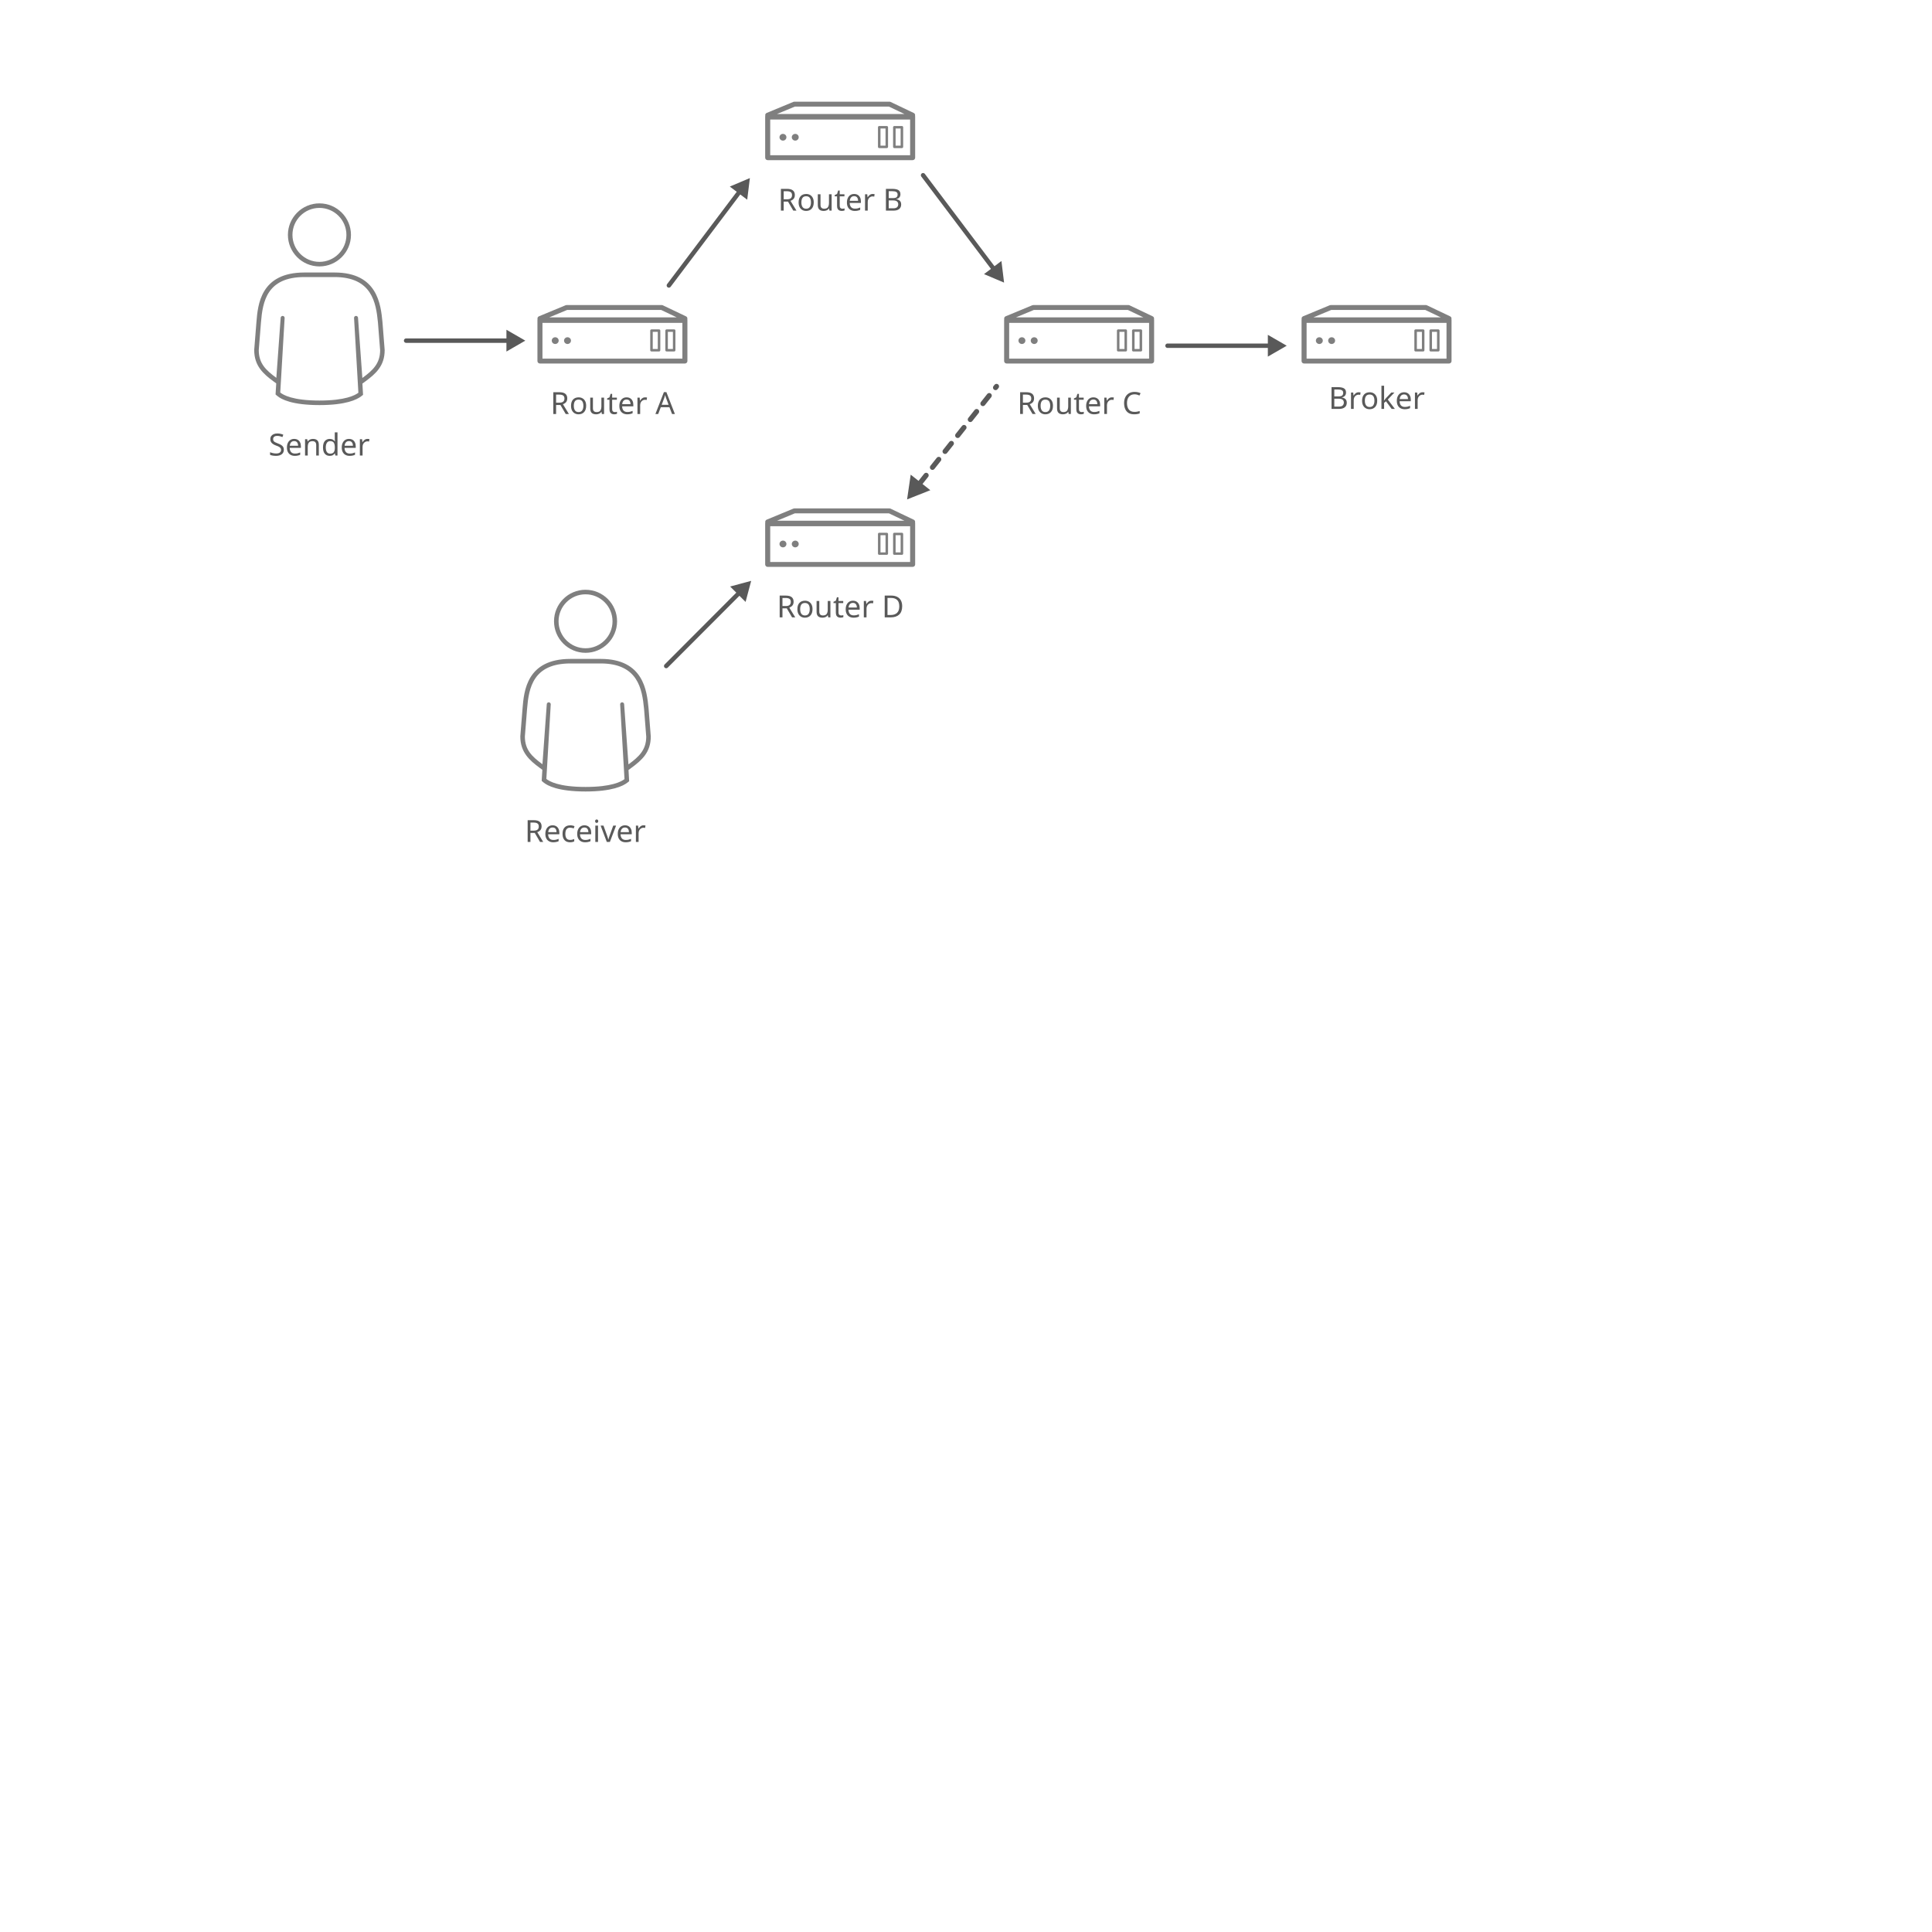
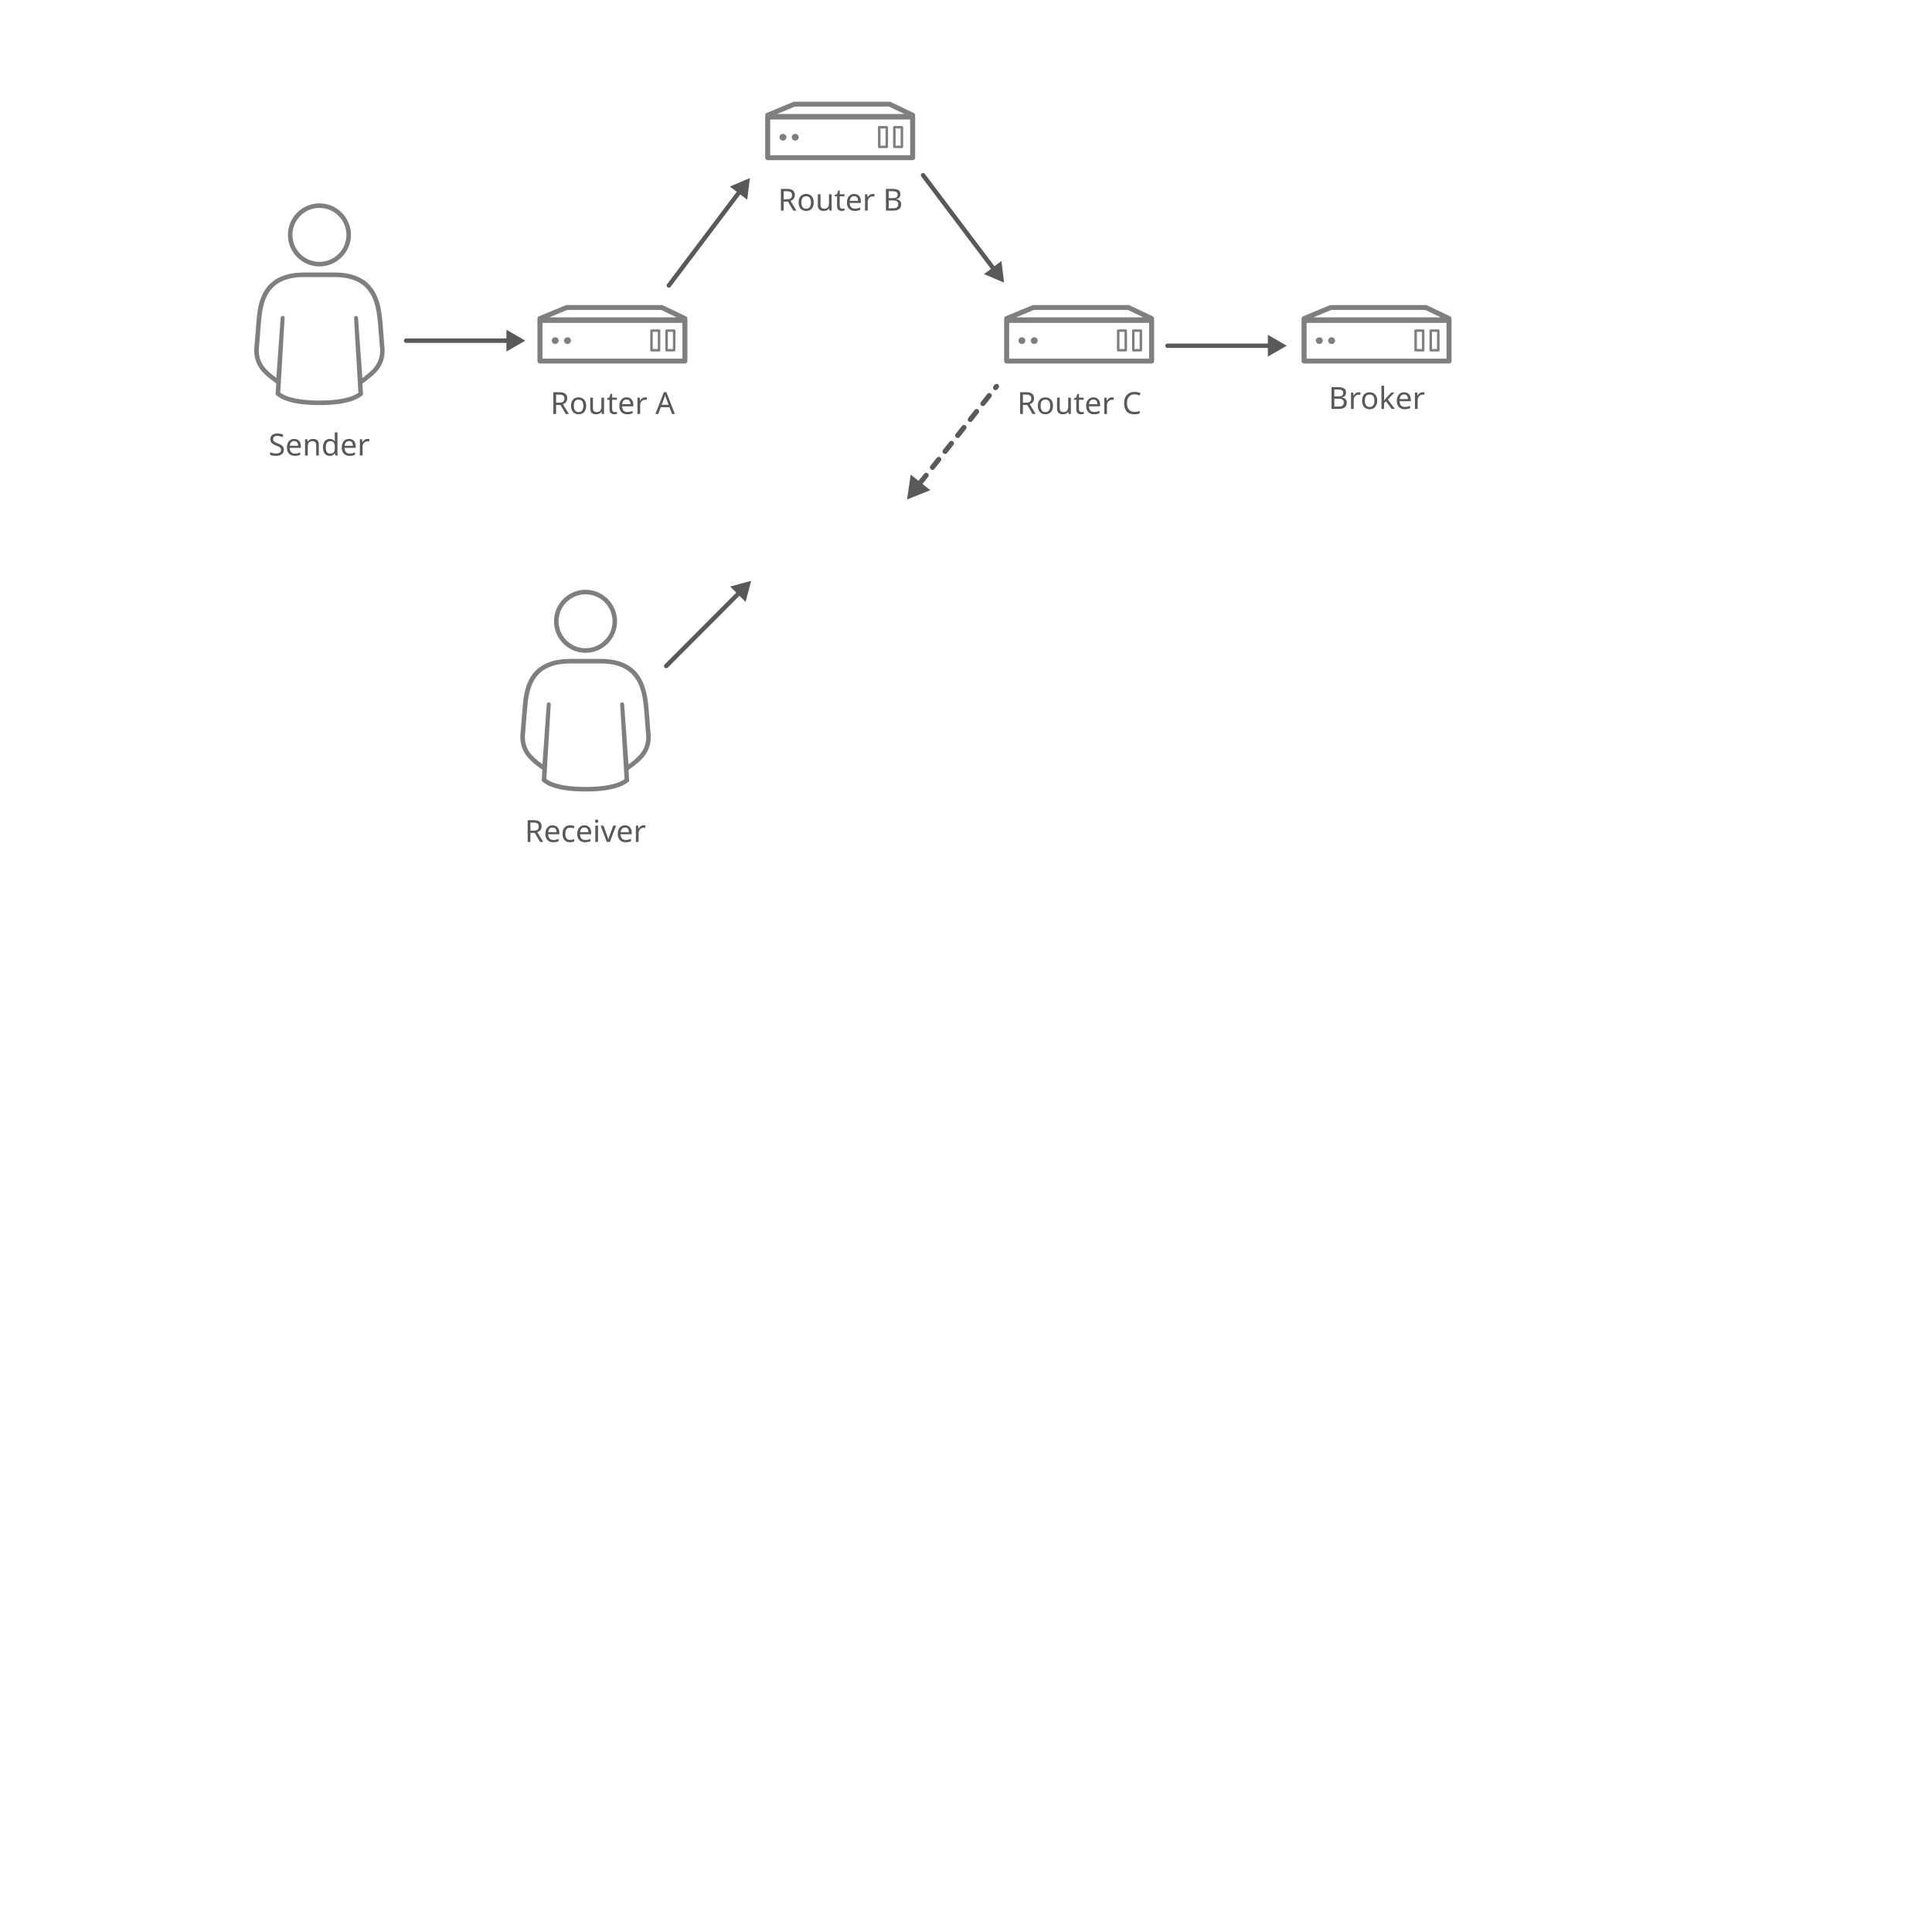
<svg xmlns="http://www.w3.org/2000/svg" xmlns:ns1="http://www.openswatchbook.org/uri/2009/osb" xmlns:xlink="http://www.w3.org/1999/xlink" width="760" height="760" viewBox="0 0 760 760" id="svg2" version="1.1">
  <defs id="defs4">
    <marker style="overflow:visible" id="marker5172" refX="0" refY="0" orient="auto">
      <path transform="scale(0.4)" style="fill:#595959;fill-opacity:1;fill-rule:evenodd;stroke:#595959;stroke-width:1pt;stroke-opacity:1" d="M 5.77,0 -2.88,5 V -5 Z" id="path5170" />
    </marker>
    <marker style="overflow:visible" id="marker14538" refX="0" refY="0" orient="auto">
      <path transform="scale(0.4)" style="fill:#595959;fill-opacity:1;fill-rule:evenodd;stroke:#595959;stroke-width:1pt;stroke-opacity:1" d="M 5.77,0 -2.88,5 V -5 Z" id="path14536" />
    </marker>
-     <marker style="overflow:visible" id="marker13698" refX="0" refY="0" orient="auto">
-       <path transform="scale(0.4)" style="fill:#595959;fill-opacity:1;fill-rule:evenodd;stroke:#595959;stroke-width:1pt;stroke-opacity:1" d="M 5.77,0 -2.88,5 V -5 Z" id="path13696" />
-     </marker>
    <linearGradient id="linearGradient17543" ns1:paint="solid">
      <stop style="stop-color:#33c7e9;stop-opacity:1;" offset="0" id="stop17545" />
    </linearGradient>
-     <marker style="overflow:visible" id="marker15435" refX="0.0" refY="0.0" orient="auto">
-       <path transform="scale(-0.4)" style="fill-rule:evenodd;stroke:#595959;stroke-width:1pt;stroke-opacity:1;fill:#595959;fill-opacity:1" d="M 5.77,0.0 L -2.88,5.0 L -2.88,-5.0 L 5.77,0.0 z " id="path15437" />
-     </marker>
-     <marker orient="auto" refY="0.0" refX="0.0" id="marker10144" style="overflow:visible">
-       <path id="path10146" d="M 5.77,0.0 L -2.88,5.0 L -2.88,-5.0 L 5.77,0.0 z " style="fill-rule:evenodd;stroke:#595959;stroke-width:1pt;stroke-opacity:1;fill:#595959;fill-opacity:1" transform="scale(-0.4)" />
-     </marker>
-     <marker orient="auto" refY="0.0" refX="0.0" id="TriangleOutM" style="overflow:visible">
-       <path id="path10019" d="M 5.77,0.0 L -2.88,5.0 L -2.88,-5.0 L 5.77,0.0 z " style="fill-rule:evenodd;stroke:#595959;stroke-width:1pt;stroke-opacity:1;fill:#595959;fill-opacity:1" transform="scale(0.4)" />
-     </marker>
-     <marker orient="auto" refY="0.0" refX="0.0" id="marker10139" style="overflow:visible">
-       <path id="path10010" d="M 5.77,0.0 L -2.88,5.0 L -2.88,-5.0 L 5.77,0.0 z " style="fill-rule:evenodd;stroke:#595959;stroke-width:1pt;stroke-opacity:1;fill:#595959;fill-opacity:1" transform="scale(-0.4)" />
-     </marker>
-     <marker orient="auto" refY="0.0" refX="0.0" id="TriangleInL" style="overflow:visible">
-       <path id="path10007" d="M 5.77,0.0 L -2.88,5.0 L -2.88,-5.0 L 5.77,0.0 z " style="fill-rule:evenodd;stroke:#595959;stroke-width:1pt;stroke-opacity:1;fill:#595959;fill-opacity:1" transform="scale(-0.8)" />
-     </marker>
-     <marker orient="auto" refY="0.0" refX="0.0" id="Arrow1Send" style="overflow:visible;">
-       <path id="path9889" d="M 0.0,0.0 L 5.0,-5.0 L -12.5,0.0 L 5.0,5.0 L 0.0,0.0 z " style="fill-rule:evenodd;stroke:#595959;stroke-width:1pt;stroke-opacity:1;fill:#595959;fill-opacity:1" transform="scale(0.2) rotate(180) translate(6,0)" />
-     </marker>
-     <marker orient="auto" refY="0.0" refX="0.0" id="Arrow2Lstart" style="overflow:visible">
-       <path id="path9892" style="fill-rule:evenodd;stroke-width:0.625;stroke-linejoin:round;stroke:#595959;stroke-opacity:1;fill:#595959;fill-opacity:1" d="M 8.719,4.034 L -2.207,0.016 L 8.719,-4.002 C 6.973,-1.63 6.983,1.616 8.719,4.034 z " transform="scale(1.1) translate(1,0)" />
-     </marker>
-     <marker style="overflow:visible" id="marker14851" refX="0.0" refY="0.0" orient="auto">
-       <path transform="scale(0.4)" style="fill-rule:evenodd;stroke:#595959;stroke-width:1pt;stroke-opacity:1;fill:#595959;fill-opacity:1" d="M 5.77,0.0 L -2.88,5.0 L -2.88,-5.0 L 5.77,0.0 z " id="path14849" />
-     </marker>
-     <marker style="overflow:visible" id="marker14817" refX="0.0" refY="0.0" orient="auto">
-       <path transform="scale(-0.4)" style="fill-rule:evenodd;stroke:#595959;stroke-width:1pt;stroke-opacity:1;fill:#595959;fill-opacity:1" d="M 5.77,0.0 L -2.88,5.0 L -2.88,-5.0 L 5.77,0.0 z " id="path14815" />
-     </marker>
-     <marker style="overflow:visible" id="marker13728" refX="0.0" refY="0.0" orient="auto">
-       <path transform="scale(0.4)" style="fill-rule:evenodd;stroke:#595959;stroke-width:1pt;stroke-opacity:1;fill:#595959;fill-opacity:1" d="M 5.77,0.0 L -2.88,5.0 L -2.88,-5.0 L 5.77,0.0 z " id="path13726" />
-     </marker>
    <symbol id="icon-Icon_RH_Hardware_Server-A-Single_RGB_Flat" viewBox="0 0 58 32">
      <path class="path1" d="M15.763 7.303c-0.003-0-0.006-0-0.009-0-0.101 0-0.197 0.021-0.284 0.059l-7.723 3.284c-0.258 0.115-0.435 0.369-0.435 0.664 0 0.070 0.010 0.137 0.028 0.2-0.018 0.058-0.038 0.118-0.038 0.183v12.274c0 0.403 0.327 0.73 0.73 0.73h42.010c0.403 0 0.73-0.327 0.73-0.73v-12.274c0.003-0.066-0.020-0.128-0.037-0.188 0.018-0.059 0.028-0.127 0.028-0.198 0-0.28-0.16-0.523-0.395-0.642l-6.72-3.288c-0.093-0.047-0.203-0.074-0.319-0.074h-27.567zM15.908 8.761h27.255l4.498 2.205h-36.926l5.173-2.205zM8.763 12.606h40.552v10.631h-40.552v-10.631zM40.359 14.54c-0.203 0-0.365 0.163-0.365 0.365v5.842c0 0.202 0.162 0.365 0.365 0.365h2.191c0.202 0 0.365-0.163 0.365-0.365v-5.842c0-0.202-0.163-0.365-0.365-0.365h-2.191zM44.74 14.54c-0.202 0-0.365 0.163-0.365 0.365v5.842c0 0.202 0.163 0.365 0.365 0.365h2.191c0.199 0 0.365-0.163 0.365-0.365v-5.842c0-0.202-0.166-0.365-0.365-0.365h-2.191zM40.724 15.27h1.461v5.112h-1.461v-5.112zM45.105 15.27h1.461v5.112h-1.461v-5.112zM12.457 16.879c-0.555 0-1.004 0.45-1.004 1.004s0.45 1.004 1.004 1.004c0.555 0 1.004-0.45 1.004-1.004s-0.45-1.004-1.004-1.004zM16.020 16.879c-0.555 0-1.004 0.45-1.004 1.004s0.45 1.004 1.004 1.004c0.555 0 1.004-0.45 1.004-1.004s-0.45-1.004-1.004-1.004z" id="path11320" />
    </symbol>
    <symbol id="icon-Icon_RH_People_Adult-Plain_RGB_Flat" viewBox="0 0 23 32">
      <path class="path1" d="M11.377 2.913c-2.256 0-4.090 1.835-4.090 4.091 0 2.254 1.834 4.089 4.090 4.089 2.254 0 4.091-1.835 4.091-4.089 0-2.256-1.836-4.090-4.091-4.090zM11.377 3.502c1.931 0 3.501 1.572 3.501 3.502 0 1.929-1.569 3.499-3.501 3.499-1.93 0-3.501-1.57-3.501-3.499 0-1.933 1.571-3.502 3.501-3.502zM9.419 11.884c-5.69 0-6.033 4.176-6.216 6.421l-0.289 3.621v0.024c0 2.054 1.193 3.099 2.521 4.074l0.337 0.248-0.088 1.435 0.218 0.189c0.524 0.444 1.932 1.19 5.475 1.19 3.441 0 4.87-0.713 5.416-1.139l0.243-0.19-0.084-1.461 0.341-0.251c1.394-1.023 2.548-2.037 2.548-4.095l-0.288-3.657c-0.221-2.24-0.631-6.41-6.214-6.41h-3.92zM9.419 12.473h3.919c4.856 0 5.379 3.337 5.629 5.878l0.283 3.599h0.003c0 1.743-0.939 2.615-2.308 3.62l-0.561-7.796c-0-0.143-0.117-0.259-0.26-0.259 0 0 0 0 0 0-0.142 0-0.256 0.115-0.256 0.257 0 0.001 0 0.001 0 0.002l0.563 9.709c-0.426 0.332-1.7 1.014-5.053 1.014-3.476 0-4.72-0.733-5.094-1.051 0.008-0.021 0.013-0.046 0.013-0.071l0.565-9.601c0-0.143-0.116-0.258-0.258-0.258s-0.258 0.116-0.258 0.258l-0.561 7.775c-1.359-0.997-2.28-1.868-2.28-3.599l0.287-3.599c0.221-2.701 0.771-5.878 5.629-5.878z" id="path10645" />
-     </symbol>
-     <marker style="overflow:visible" id="marker13728-3" refX="0" refY="0" orient="auto">
-       <path transform="scale(0.4)" style="fill:#595959;fill-opacity:1;fill-rule:evenodd;stroke:#595959;stroke-width:1pt;stroke-opacity:1" d="m 5.77,0 -8.65,5 0,-10 8.65,5 z" id="path13726-7" />
-     </marker>
-     <marker style="overflow:visible" id="marker13728-3-2" refX="0" refY="0" orient="auto">
-       <path transform="scale(0.4)" style="fill:#595959;fill-opacity:1;fill-rule:evenodd;stroke:#595959;stroke-width:1pt;stroke-opacity:1" d="m 5.77,0 -8.65,5 0,-10 8.65,5 z" id="path13726-7-8" />
-     </marker>
-     <marker orient="auto" refY="0" refX="0" id="TriangleOutM-8" style="overflow:visible">
-       <path id="path10019-1" d="m 5.77,0 -8.65,5 0,-10 8.65,5 z" style="fill:#595959;fill-opacity:1;fill-rule:evenodd;stroke:#595959;stroke-width:1pt;stroke-opacity:1" transform="scale(0.4)" />
-     </marker>
-     <marker style="overflow:visible" id="marker15435-7" refX="0" refY="0" orient="auto">
-       <path transform="scale(-0.4)" style="fill:#595959;fill-opacity:1;fill-rule:evenodd;stroke:#595959;stroke-width:1pt;stroke-opacity:1" d="m 5.77,0 -8.65,5 0,-10 8.65,5 z" id="path15437-1" />
-     </marker>
-     <marker orient="auto" refY="0" refX="0" id="TriangleOutM-9" style="overflow:visible">
-       <path id="path10019-4" d="m 5.77,0 -8.65,5 0,-10 8.65,5 z" style="fill:#595959;fill-opacity:1;fill-rule:evenodd;stroke:#595959;stroke-width:1pt;stroke-opacity:1" transform="scale(0.4)" />
-     </marker>
-     <marker style="overflow:visible" id="marker13728-3-0" refX="0" refY="0" orient="auto">
-       <path transform="scale(0.4)" style="fill:#595959;fill-opacity:1;fill-rule:evenodd;stroke:#595959;stroke-width:1pt;stroke-opacity:1" d="m 5.77,0 -8.65,5 0,-10 8.65,5 z" id="path13726-7-1" />
-     </marker>
-     <marker style="overflow:visible" id="marker15435-71" refX="0" refY="0" orient="auto">
-       <path transform="scale(-0.4)" style="fill:#595959;fill-opacity:1;fill-rule:evenodd;stroke:#595959;stroke-width:1pt;stroke-opacity:1" d="m 5.77,0 -8.65,5 0,-10 8.65,5 z" id="path15437-5" />
-     </marker>
-     <marker orient="auto" refY="0" refX="0" id="TriangleOutM-2" style="overflow:visible">
-       <path id="path10019-7" d="m 5.77,0 -8.65,5 0,-10 8.65,5 z" style="fill:#595959;fill-opacity:1;fill-rule:evenodd;stroke:#595959;stroke-width:1pt;stroke-opacity:1" transform="scale(0.4)" />
-     </marker>
-     <marker style="overflow:visible" id="marker13728-3-29" refX="0" refY="0" orient="auto">
-       <path transform="scale(0.4)" style="fill:#595959;fill-opacity:1;fill-rule:evenodd;stroke:#595959;stroke-width:1pt;stroke-opacity:1" d="m 5.77,0 -8.65,5 0,-10 8.65,5 z" id="path13726-7-5" />
-     </marker>
-     <marker style="overflow:visible" id="marker13728-3-4" refX="0" refY="0" orient="auto">
-       <path transform="scale(0.4)" style="fill:#595959;fill-opacity:1;fill-rule:evenodd;stroke:#595959;stroke-width:1pt;stroke-opacity:1" d="m 5.77,0 -8.65,5 0,-10 8.65,5 z" id="path13726-7-4" />
-     </marker>
-     <marker orient="auto" refY="0" refX="0" id="TriangleOutM-1" style="overflow:visible">
-       <path id="path10019-48" d="m 5.77,0 -8.65,5 0,-10 8.65,5 z" style="fill:#595959;fill-opacity:1;fill-rule:evenodd;stroke:#595959;stroke-width:1pt;stroke-opacity:1" transform="scale(0.4)" />
-     </marker>
-     <marker style="overflow:visible" id="marker15435-5" refX="0" refY="0" orient="auto">
-       <path transform="scale(-0.4)" style="fill:#595959;fill-opacity:1;fill-rule:evenodd;stroke:#595959;stroke-width:1pt;stroke-opacity:1" d="m 5.77,0 -8.65,5 0,-10 8.65,5 z" id="path15437-2" />
-     </marker>
-     <symbol id="icon-Icon_RH_Arrows_LowerCost-$_RGB_Flat" viewBox="0 0 18 32">
-       <path class="path1" d="M7.725 1.969c-0.128 0-0.238 0.078-0.284 0.191-0.019 0.038-0.031 0.083-0.031 0.131v1.984c-2.909 0.495-4.777 2.487-4.777 5.141 0 3.19 1.86 4.276 4.777 5.218v5.048c-1.115-0.306-2.181-0.951-2.973-1.808-0.011-0.011-0.024-0.018-0.036-0.027-0.006-0.007-0.008-0.016-0.015-0.023-0.056-0.057-0.133-0.092-0.219-0.092-0.084 0-0.161 0.034-0.216 0.089l-1.89 1.862c-0.056 0.056-0.091 0.133-0.091 0.218s0.034 0.161 0.089 0.217c0.001 0.002 0.002 0.001 0.005 0.002 0.003 0.005 0.005 0.012 0.008 0.018 1.36 1.59 3.247 2.609 5.339 2.894v2.404l-1.625-0.716c-0.245-0.123-0.509-0.044-0.668 0.196-0.063 0.094-0.182 0.352 0.079 0.702l3.559 4.302c0.057 0.068 0.142 0.11 0.237 0.11s0.18-0.043 0.236-0.11l3.568-4.314c0.177-0.234 0.205-0.492 0.072-0.69-0.16-0.241-0.423-0.318-0.655-0.202l-1.638 0.721v-2.474c3.19-0.536 4.946-2.492 4.946-5.54 0-3.205-2.162-4.422-4.947-5.349v-4.373c0.715 0.258 1.345 0.674 1.955 1.297 0.060 0.061 0.14 0.093 0.219 0.093 0.044 0 0.086-0.011 0.125-0.029 0.042-0.015 0.082-0.038 0.115-0.072l1.842-1.873c0.008-0.007 0.009-0.015 0.017-0.023 0.001-0.002 0.003-0.002 0.004-0.003 0.053-0.055 0.086-0.131 0.086-0.214 0-0.087-0.036-0.165-0.093-0.221-1.293-1.251-2.693-2.011-4.27-2.325v-2.038c0-0.093-0.044-0.174-0.111-0.231-0.055-0.057-0.131-0.092-0.216-0.092-0 0-0.001 0-0.001 0h-2.522zM8.025 2.585h1.935v9.289c-0.116-0.036-0.232-0.072-0.351-0.108-0.629-0.188-1.149-0.359-1.584-0.523v-8.658zM7.41 4.899v2.002c-1.311 0.311-2.084 1.19-2.084 2.389 0 1.135 0.661 1.785 2.084 2.375 0.134 0.061 0.337 0.142 0.544 0.216 0.488 0.172 0.957 0.32 1.478 0.475 0.182 0.056 0.356 0.11 0.529 0.167 0.211 0.067 0.416 0.135 0.615 0.205 2.872 0.997 4.332 2.139 4.332 4.696 0 2.718-1.497 4.41-4.332 4.917v-2.022c1.495-0.362 2.253-1.275 2.253-2.717 0-1.216-0.758-1.934-2.253-2.559-0.108-0.051-0.312-0.132-0.517-0.209-0.51-0.181-0.964-0.326-1.464-0.477-0.197-0.059-0.384-0.116-0.569-0.174-0.215-0.066-0.418-0.134-0.615-0.198-3.042-1.022-4.162-2.030-4.162-4.568 0-2.303 1.623-4.044 4.162-4.518zM10.575 4.956c1.318 0.288 2.508 0.925 3.616 1.935l-1.44 1.464c-0.664-0.624-1.38-1.051-2.176-1.301v-2.099zM7.41 7.537v3.456c-1.219-0.545-1.468-1.023-1.468-1.704 0-0.873 0.519-1.485 1.468-1.752zM8.025 14.828c0.13 0.041 0.258 0.080 0.392 0.119 0.599 0.179 1.106 0.346 1.543 0.512v10.45c0 0.104 0.052 0.201 0.139 0.258 0.048 0.031 0.106 0.050 0.169 0.050 0.045 0 0.087-0.009 0.126-0.026l1.769-0.781-3.171 3.832-3.17-3.832 1.772 0.782c0.096 0.041 0.204 0.032 0.29-0.024 0.089-0.057 0.142-0.154 0.142-0.258v-11.081zM10.575 15.71c1.215 0.545 1.638 1.089 1.638 1.891 0 1.101-0.527 1.765-1.638 2.078v-3.969zM4.166 18.472c0.885 0.889 2.043 1.546 3.244 1.845v2.096c-1.829-0.268-3.479-1.148-4.707-2.499l1.463-1.442z" id="path9749" />
-     </symbol>
-     <symbol id="icon-Icon_RH_Diagram_Scale-Growing_RGB_Flat" viewBox="0 0 32 32">
-       <path class="path1" d="M10.907 3.075c-1.009 0-1.874 0.817-1.874 1.874v10.282h-4.084c-1.009 0-1.874 0.817-1.874 1.874v9.946c0 1.009 0.817 1.874 1.874 1.874h9.946c1.009 0 1.874-0.817 1.874-1.874v-3.94h10.427c1.009 0 1.874-0.817 1.874-1.874v-16.336c0.048-1.010-0.817-1.826-1.826-1.826h-16.336zM10.907 4.036h16.336c0.48 0 0.913 0.384 0.913 0.913v16.336c0 0.48-0.384 0.913-0.913 0.913h-10.475v-5.094c0-1.009-0.817-1.874-1.874-1.874h-4.901v-10.282c0-0.481 0.384-0.913 0.913-0.913zM24.697 7.303l-2.787 0.721 0.721 0.72-4.661 4.661c-0.192 0.192-0.192 0.48 0 0.673 0.096 0.096 0.24 0.144 0.336 0.144 0.144 0 0.24-0.048 0.336-0.144l4.661-4.661 0.673 0.673 0.721-2.787zM4.949 16.192h4.324v5.094c-0 0.004-0 0.009-0 0.013 0 0.895 0.725 1.62 1.62 1.62 0.005 0 0.010-0 0.014-0h4.9v4.132c0 0.48-0.384 0.913-0.913 0.913h-9.946c-0.481 0-0.913-0.384-0.913-0.913v-9.946c0-0.48 0.384-0.913 0.913-0.913zM9.754 16.192h5.189c0.48 0 0.913 0.384 0.913 0.913v5.285h-4.949c-0.625 0-1.153-0.529-1.153-1.153v-5.045z" id="path9564" />
-     </symbol>
-     <symbol id="icon-Icon_RH_Software_Provisioning_RGB_Flat" viewBox="0 0 37 32">
-       <path class="path1" d="M16.023 5.008c-0.827 0-1.502 0.674-1.502 1.501v4.593c0.002 0.828 0.674 1.499 1.502 1.5h4.59c0.828-0.001 1.499-0.672 1.5-1.5v-4.593c-0.001-0.828-0.672-1.499-1.5-1.501h-4.591zM16.023 5.634h4.59c0.483 0 0.874 0.394 0.874 0.875v4.593c0 0.483-0.391 0.874-0.874 0.874h-4.59c-0.483 0-0.876-0.391-0.876-0.874v-4.591c0-0.483 0.393-0.876 0.876-0.876zM18.074 7.257l-1.053 3.095h0.415l0.32-0.971h1.098l0.331 0.971h0.426l-1.054-3.095h-0.483zM18.3 7.612h0.009c0.045 0.178 0.090 0.362 0.16 0.563l0.303 0.892h-0.933l0.303-0.896c0.061-0.188 0.11-0.376 0.157-0.559zM10.929 14c-0.303 0-0.757 0.1-1.032 0.227l-4.062 1.887c-0.061 0.031-0.11 0.079-0.14 0.137-0.157 0.145-0.254 0.349-0.254 0.577 0 0 0 0 0 0v1.605c0.001 0.433 0.351 0.784 0.785 0.785h1.352l-2.273 0.971c-0.164 0.070-0.281 0.251-0.238 0.417-0.008 0.032-0.059 0.062-0.059 0.095v5.906c0 0.194 0.239 0.384 0.434 0.384h25.697c0.196 0 0.436-0.19 0.436-0.384v-5.905c-0.002-0.034-0.052-0.062-0.060-0.092 0.041-0.158-0.048-0.331-0.2-0.406l-2.004-0.987h1.083c0.434 0 0.786-0.351 0.786-0.785v-1.605c0-0.233-0.103-0.441-0.265-0.585-0.028-0.050-0.068-0.091-0.116-0.118l-3.477-1.865c-0.272-0.147-0.726-0.26-1.036-0.26h-15.357zM10.929 14.626h15.357c0.209 0 0.556 0.088 0.74 0.185l2.296 1.231h-21.846l2.684-1.247c0.195-0.090 0.553-0.169 0.769-0.169zM6.227 16.668h24.169c0.086 0 0.158 0.074 0.158 0.16v1.605c-0.002 0.088-0.073 0.158-0.16 0.159h-2.358c-0.037-0.019-0.081-0.032-0.128-0.035l-18.748-0c-0.040 0-0.081 0.019-0.119 0.035h-2.815c-0.087-0.001-0.158-0.072-0.159-0.159v-1.606c0-0.086 0.073-0.16 0.159-0.16zM9.233 19.262h18.594l2.165 1.052h-23.252l2.492-1.052zM5.71 21.018h25.161v5.271h-25.161v-5.271zM26.478 22.072c-0.097 0-0.176 0.079-0.176 0.176v2.811c0 0.096 0.080 0.176 0.176 0.176h1.055c0 0 0 0 0 0 0.097 0 0.175-0.078 0.175-0.175 0-0 0-0 0-0.001v-2.811c0-0 0-0.001 0-0.002 0-0.097-0.078-0.175-0.175-0.175-0 0-0 0-0.001 0h-1.055zM28.586 22.072c-0.097 0.001-0.175 0.079-0.175 0.176v2.811c0 0.096 0.080 0.176 0.175 0.176h1.055c0.098 0 0.177-0.080 0.177-0.176v-2.811c0-0 0-0 0-0 0-0.097-0.079-0.176-0.176-0.176-0 0-0.001 0-0.001 0h-1.054zM26.654 22.423h0.704v2.461h-0.704v-2.461zM28.762 22.423h0.705v2.461h-0.704v-2.461zM7.57 23.198c-0 0-0 0-0 0-0.266 0-0.482 0.216-0.482 0.482 0 0 0 0 0 0.001 0 0.267 0.216 0.483 0.483 0.483s0.483-0.216 0.483-0.483c0-0.267-0.216-0.483-0.483-0.483zM9.284 23.198c-0.004-0-0.010-0-0.015-0-0.267 0-0.484 0.217-0.484 0.484s0.217 0.484 0.484 0.484c0.006 0 0.011-0 0.017-0 0.259-0.009 0.467-0.222 0.467-0.483s-0.208-0.475-0.468-0.483z" id="path8329" />
-     </symbol>
-     <symbol id="icon-Icon_RH_software_command_RGB_Flat" viewBox="0 0 44 32">
-       <path class="path1" d="m 6.374,6.125 c 0,0 -10e-4,0 -10e-4,0 -0.269,0 -0.487,0.218 -0.487,0.486 l 0,27.197 c 0,0.268 0.218,0.486 0.488,0.486 l 31.624,0 c 0.268,0 0.486,-0.217 0.486,-0.486 l 0,-27.197 c 0,-0.268 -0.218,-0.486 -0.486,-0.486 l -31.624,0 z m 0.498,0.974 30.627,0 0,4.943 -30.627,0 0,-4.943 z M 35.373,7.968 C 35.301,7.969 35.236,7.999 35.19,8.046 L 34.101,9.167 32.981,8.078 C 32.938,8.03 32.875,8 32.806,8 32.783,8 32.761,8.003 32.741,8.009 32.655,8.03 32.587,8.098 32.565,8.183 c -0.004,0.018 -0.006,0.036 -0.006,0.055 0,0.073 0.032,0.14 0.082,0.185 l 1.101,1.118 -1.066,1.12 c -0.038,0.043 -0.061,0.099 -0.061,0.161 0,0.068 0.028,0.13 0.074,0.174 0.091,0.091 0.239,0.093 0.335,0.005 l 1.088,-1.13 1.118,1.088 c 0.038,0.025 0.084,0.04 0.133,0.04 0.068,0 0.13,-0.028 0.175,-0.073 0.043,-0.044 0.07,-0.104 0.07,-0.17 0,-0.052 -0.016,-0.099 -0.044,-0.139 L 34.447,9.529 35.565,8.411 c 0.046,-0.047 0.074,-0.112 0.074,-0.183 0,-0.074 -0.03,-0.14 -0.079,-0.188 -0.048,-0.046 -0.112,-0.074 -0.184,-0.074 -0.002,0 -0.003,0 -0.005,0 z m -28.501,4.811 30.627,0 0,20.544 0.014,0.004 -30.64,0 0,-20.549 z m 9.206,6.534 c -0.005,0 -0.011,0 -0.017,0 -0.092,0 -0.178,0.024 -0.253,0.067 -0.158,0.088 -0.264,0.257 -0.264,0.451 0,0.199 0.113,0.372 0.278,0.458 l 3.894,2.251 -3.891,2.252 c -0.15,0.091 -0.248,0.254 -0.248,0.439 0,0.088 0.022,0.17 0.061,0.242 0.09,0.16 0.262,0.262 0.449,0.262 0.008,0 0.018,0.001 0.028,0.001 0.083,0 0.161,-0.019 0.23,-0.053 l 5.468,-3.143 -5.471,-3.144 c -0.075,-0.049 -0.166,-0.079 -0.264,-0.082 z m 6.186,5.387 c -0.286,0 -0.517,0.231 -0.517,0.517 0,0.286 0.231,0.517 0.517,0.517 l 6.291,0 c 0.286,0 0.517,-0.231 0.517,-0.517 0,-0.286 -0.231,-0.517 -0.517,-0.517 l -6.291,0 z" id="path62520" />
    </symbol>
    <marker orient="auto" refY="0" refX="0" id="TriangleOutM-2-9" style="overflow:visible">
      <path id="path10019-7-2" d="M 5.77,0 -2.88,5 V -5 Z" style="fill:#595959;fill-opacity:1;fill-rule:evenodd;stroke:#595959;stroke-width:1pt;stroke-opacity:1" transform="scale(0.4)" />
    </marker>
    <marker orient="auto" refY="0" refX="0" id="TriangleOutM-2-9-9" style="overflow:visible">
      <path id="path10019-7-2-2" d="M 5.77,0 -2.88,5 V -5 Z" style="fill:#595959;fill-opacity:1;fill-rule:evenodd;stroke:#595959;stroke-width:1pt;stroke-opacity:1" transform="scale(0.4)" />
    </marker>
-     <marker orient="auto" refY="0" refX="0" id="TriangleOutM-2-9-9-5-6" style="overflow:visible">
-       <path id="path10019-7-2-2-6-3" d="M 5.77,0 -2.88,5 V -5 Z" style="fill:#595959;fill-opacity:1;fill-rule:evenodd;stroke:#595959;stroke-width:1pt;stroke-opacity:1" transform="scale(0.4)" />
-     </marker>
-     <marker orient="auto" refY="0" refX="0" id="TriangleOutM-2-9-9-5-6-8" style="overflow:visible">
-       <path id="path10019-7-2-2-6-3-2" d="M 5.77,0 -2.88,5 V -5 Z" style="fill:#595959;fill-opacity:1;fill-rule:evenodd;stroke:#595959;stroke-width:1pt;stroke-opacity:1" transform="scale(0.4)" />
-     </marker>
    <marker orient="auto" refY="0" refX="0" id="TriangleOutM-2-9-9-9" style="overflow:visible">
      <path id="path10019-7-2-2-4" d="M 5.77,0 -2.88,5 V -5 Z" style="fill:#595959;fill-opacity:1;fill-rule:evenodd;stroke:#595959;stroke-width:1pt;stroke-opacity:1" transform="scale(0.4)" />
    </marker>
    <marker style="overflow:visible" id="marker15435-71-7" refX="0" refY="0" orient="auto">
      <path transform="scale(-0.4)" style="fill:#595959;fill-opacity:1;fill-rule:evenodd;stroke:#595959;stroke-width:1pt;stroke-opacity:1" d="M 5.77,0 -2.88,5 V -5 Z" id="path15437-5-8" />
-     </marker>
-     <marker style="overflow:visible" id="marker5172-0" refX="0" refY="0" orient="auto">
-       <path transform="scale(0.4)" style="fill:#595959;fill-opacity:1;fill-rule:evenodd;stroke:#595959;stroke-width:1pt;stroke-opacity:1" d="M 5.77,0 -2.88,5 V -5 Z" id="path5170-3" />
-     </marker>
-     <marker style="overflow:visible" id="marker13698-7" refX="0" refY="0" orient="auto">
-       <path transform="scale(0.4)" style="fill:#595959;fill-opacity:1;fill-rule:evenodd;stroke:#595959;stroke-width:1pt;stroke-opacity:1" d="M 5.77,0 -2.88,5 V -5 Z" id="path13696-9" />
-     </marker>
-     <marker style="overflow:visible" id="marker15435-71-7-5" refX="0" refY="0" orient="auto">
-       <path transform="scale(-0.4)" style="fill:#595959;fill-opacity:1;fill-rule:evenodd;stroke:#595959;stroke-width:1pt;stroke-opacity:1" d="M 5.77,0 -2.88,5 V -5 Z" id="path15437-5-8-4" />
-     </marker>
-     <marker orient="auto" refY="0" refX="0" id="TriangleOutM-2-9-9-9-1" style="overflow:visible">
-       <path id="path10019-7-2-2-4-9" d="M 5.77,0 -2.88,5 V -5 Z" style="fill:#595959;fill-opacity:1;fill-rule:evenodd;stroke:#595959;stroke-width:1pt;stroke-opacity:1" transform="scale(0.4)" />
-     </marker>
-     <marker style="overflow:visible" id="marker15435-71-7-56" refX="0" refY="0" orient="auto">
-       <path transform="scale(-0.4)" style="fill:#595959;fill-opacity:1;fill-rule:evenodd;stroke:#595959;stroke-width:1pt;stroke-opacity:1" d="M 5.77,0 -2.88,5 V -5 Z" id="path15437-5-8-7" />
    </marker>
  </defs>
  <g id="layer1" transform="translate(0,-292.4)">
    <g id="g9781-9-6" transform="translate(-42.54417,-476.5069)">
      <g id="g9787-52-7" transform="translate(-75.04669,-5.994758)">
        <use id="use14724-8-4" xlink:href="#icon-Icon_RH_Hardware_Server-A-Single_RGB_Flat" transform="matrix(0.1035796,0,0,0.100912,319.0923,868.0551)" x="0" y="0" width="100%" height="100%" style="fill:#7f7f7f;fill-opacity:1" />
        <g id="g16031-0-45" transform="translate(269.8709,191.9545)">
          <text id="text16033-8-3" style="line-height:0%;fill:#595959;fill-opacity:1" x="88.72" y="745.8">
            <tspan id="tspan24182-8-8" style="font-style:normal;font-variant:normal;font-weight:normal;font-stretch:normal;font-size:12px;line-height:100%;font-family:Overpass;-inkscape-font-specification:'Overpass, Normal';font-variant-ligatures:none;font-variant-caps:normal;font-variant-numeric:normal;text-align:center;writing-mode:lr-tb;text-anchor:middle;fill:#595959;fill-opacity:1" x="88.72" y="745.8">Router A</tspan>
          </text>
        </g>
      </g>
    </g>
    <g id="g9775-4-8" transform="translate(-327.0207,-466.1506)">
      <use style="fill:#7f7f7f;fill-opacity:1" height="100%" width="100%" y="0" x="0" transform="matrix(0.1276543,0,0,0.1276543,404.543,829.719)" xlink:href="#icon-Icon_RH_People_Adult-Plain_RGB_Flat" id="use14751-8-0" />
      <g transform="translate(363.8665,191.9545)" id="g16031-4-95-6">
        <text style="line-height:0%;fill:#595959;fill-opacity:1" id="text16033-1-0-8" transform="translate(88.72,745.8)">
          <tspan y="0" x="0" style="font-style:normal;font-variant:normal;font-weight:normal;font-stretch:normal;font-size:12px;line-height:100%;font-family:Overpass;-inkscape-font-specification:'Overpass, Normal';font-variant-ligatures:none;font-variant-caps:normal;font-variant-numeric:normal;text-align:center;writing-mode:lr-tb;text-anchor:middle;fill:#595959;fill-opacity:1" id="tspan24182-9-8-9">Sender</tspan>
        </text>
      </g>
    </g>
    <g id="g9775-4-8-0" transform="translate(-222.3398,-314.1506)">
      <use style="fill:#7f7f7f;fill-opacity:1" height="100%" width="100%" y="0" x="0" transform="matrix(0.1276543,0,0,0.1276543,404.543,829.719)" xlink:href="#icon-Icon_RH_People_Adult-Plain_RGB_Flat" id="use14751-8-0-7" />
      <g transform="translate(363.8665,191.9545)" id="g16031-4-95-6-8">
        <text style="line-height:0%;fill:#595959;fill-opacity:1" id="text16033-1-0-8-6" transform="translate(88.72,745.8)">
          <tspan y="0" x="0" style="font-style:normal;font-variant:normal;font-weight:normal;font-stretch:normal;font-size:12px;line-height:100%;font-family:Overpass;-inkscape-font-specification:'Overpass, Normal';font-variant-ligatures:none;font-variant-caps:normal;font-variant-numeric:normal;text-align:center;writing-mode:lr-tb;text-anchor:middle;fill:#595959;fill-opacity:1" id="tspan24182-9-8-9-7">Receiver</tspan>
        </text>
      </g>
    </g>
    <g id="g9781-9-6-4" transform="translate(62.04372,-483.5076)">
      <g id="g9787-52-7-3" transform="translate(3.95331,1.005904)">
        <use id="use14724-8-4-6" xlink:href="#icon-Icon_RH_Hardware_Server-A-Single_RGB_Flat" transform="matrix(0.1035796,0,0,0.100912,319.0923,868.0551)" x="0" y="0" width="100%" height="100%" style="fill:#7f7f7f;fill-opacity:1" />
        <g id="g16031-0-45-2" transform="translate(269.8709,191.9545)">
          <text transform="translate(88.72,745.8)" id="text16033-8-3-5" style="line-height:0%;fill:#595959;fill-opacity:1">
            <tspan id="tspan24182-8-8-6" style="font-style:normal;font-variant:normal;font-weight:normal;font-stretch:normal;font-size:12px;line-height:100%;font-family:Overpass;-inkscape-font-specification:'Overpass, Normal';font-variant-ligatures:none;font-variant-caps:normal;font-variant-numeric:normal;text-align:center;writing-mode:lr-tb;text-anchor:middle;fill:#595959;fill-opacity:1" x="0" y="0">Router C</tspan>
          </text>
        </g>
      </g>
    </g>
    <g id="g9781-9-6-6" transform="translate(-31.95628,-563.5076)">
      <g id="g9787-52-7-0" transform="translate(3.95331,1.005904)">
        <use id="use14724-8-4-3" xlink:href="#icon-Icon_RH_Hardware_Server-A-Single_RGB_Flat" transform="matrix(0.1035796,0,0,0.100912,319.0923,868.0551)" x="0" y="0" width="100%" height="100%" style="fill:#7f7f7f;fill-opacity:1" />
        <g id="g16031-0-45-28" transform="translate(269.8709,191.9545)">
          <text transform="translate(88.72,745.8)" id="text16033-8-3-3" style="line-height:0%;fill:#595959;fill-opacity:1">
            <tspan id="tspan24182-8-8-67" style="font-style:normal;font-variant:normal;font-weight:normal;font-stretch:normal;font-size:12px;line-height:100%;font-family:Overpass;-inkscape-font-specification:'Overpass, Normal';font-variant-ligatures:none;font-variant-caps:normal;font-variant-numeric:normal;text-align:center;writing-mode:lr-tb;text-anchor:middle;fill:#595959;fill-opacity:1" x="0" y="0">Router B</tspan>
          </text>
        </g>
      </g>
    </g>
-     <g id="g9781-9-6-5" transform="translate(-31.95628,-403.5076)">
-       <g id="g9787-52-7-51" transform="translate(3.95331,1.005904)">
-         <use id="use14724-8-4-8" xlink:href="#icon-Icon_RH_Hardware_Server-A-Single_RGB_Flat" transform="matrix(0.1035796,0,0,0.100912,319.0923,868.0551)" x="0" y="0" width="100%" height="100%" style="fill:#7f7f7f;fill-opacity:1" />
-         <g id="g16031-0-45-7" transform="translate(269.8709,191.9545)">
-           <text transform="translate(88.72,745.8)" id="text16033-8-3-50" style="line-height:0%;fill:#595959;fill-opacity:1">
-             <tspan id="tspan24182-8-8-4" style="font-style:normal;font-variant:normal;font-weight:normal;font-stretch:normal;font-size:12px;line-height:100%;font-family:Overpass;-inkscape-font-specification:'Overpass, Normal';font-variant-ligatures:none;font-variant-caps:normal;font-variant-numeric:normal;text-align:center;writing-mode:lr-tb;text-anchor:middle;fill:#595959;fill-opacity:1" x="0" y="0">Router D</tspan>
-           </text>
-         </g>
-       </g>
-     </g>
    <g id="g9781-9-6-9-5" transform="translate(-108.229,-541.1532)">
      <g id="g9787-52-7-5-2" transform="translate(3.95331,1.005904)">
        <g id="g4734">
          <g id="g4741" transform="translate(188.0637,-24.35433)">
            <use id="use14724-8-4-0-0" xlink:href="#icon-Icon_RH_Hardware_Server-A-Single_RGB_Flat" transform="matrix(0.1035796,0,0,0.100912,418.3013,950.0551)" x="0" y="0" width="100%" height="100%" style="fill:#7f7f7f;fill-opacity:1" />
            <g id="g16031-0-45-3-4" transform="translate(269.8709,191.9545)">
              <text id="text16033-8-3-0-9" style="line-height:0%;fill:#595959;fill-opacity:1" x="187.929" y="825.8">
                <tspan style="font-style:normal;font-variant:normal;font-weight:normal;font-stretch:normal;font-size:12px;line-height:100%;font-family:Overpass;-inkscape-font-specification:'Overpass, Normal';font-variant-ligatures:none;font-variant-caps:normal;font-variant-numeric:normal;text-align:center;writing-mode:lr-tb;text-anchor:middle;fill:#595959;fill-opacity:1" x="187.929" y="825.8" id="tspan5310">Broker</tspan>
              </text>
            </g>
          </g>
        </g>
      </g>
    </g>
    <path style="fill:none;fill-rule:evenodd;stroke:#595959;stroke-width:1.742;stroke-linecap:round;stroke-linejoin:miter;stroke-miterlimit:4;stroke-dasharray:none;stroke-opacity:1;marker-end:url(#TriangleOutM-2-9)" d="m 159.755,426.4 h 41.934" id="path12454-2-0-3-5" />
    <path style="fill:none;fill-rule:evenodd;stroke:#595959;stroke-width:1.742;stroke-linecap:round;stroke-linejoin:miter;stroke-miterlimit:4;stroke-dasharray:none;stroke-opacity:1;marker-end:url(#TriangleOutM-2-9-9)" d="M 263.117,404.689 292,366.4" id="path12454-2-0-3-5-9" />
    <path style="fill:none;fill-rule:evenodd;stroke:#595959;stroke-width:1.742;stroke-linecap:round;stroke-linejoin:miter;stroke-miterlimit:4;stroke-dasharray:none;stroke-opacity:1;marker-end:url(#TriangleOutM-2-9-9-9)" d="M 363.117,361.33 392,399.619" id="path12454-2-0-3-5-9-7" />
    <path id="path14534" d="M 262.066,554.4 292,524.4" style="fill:none;fill-rule:evenodd;stroke:#595959;stroke-width:1.742;stroke-linecap:round;stroke-linejoin:miter;stroke-miterlimit:4;stroke-dasharray:none;stroke-opacity:1;marker-end:url(#marker14538)" />
    <path style="fill:none;fill-rule:evenodd;stroke:#595959;stroke-width:2;stroke-linecap:round;stroke-linejoin:round;stroke-miterlimit:4;stroke-dasharray:4, 4;stroke-dashoffset:5.6;stroke-opacity:1;marker-start:url(#marker15435-71-7)" d="M 360.348,484.4 392,444.4" id="path12454-2-0-6-9-1" />
    <path id="path5168" d="m 459.275,428.4 h 41.934" style="fill:none;fill-rule:evenodd;stroke:#595959;stroke-width:1.742;stroke-linecap:round;stroke-linejoin:miter;stroke-miterlimit:4;stroke-dasharray:none;stroke-opacity:1;marker-end:url(#marker5172)" />
  </g>
</svg>
